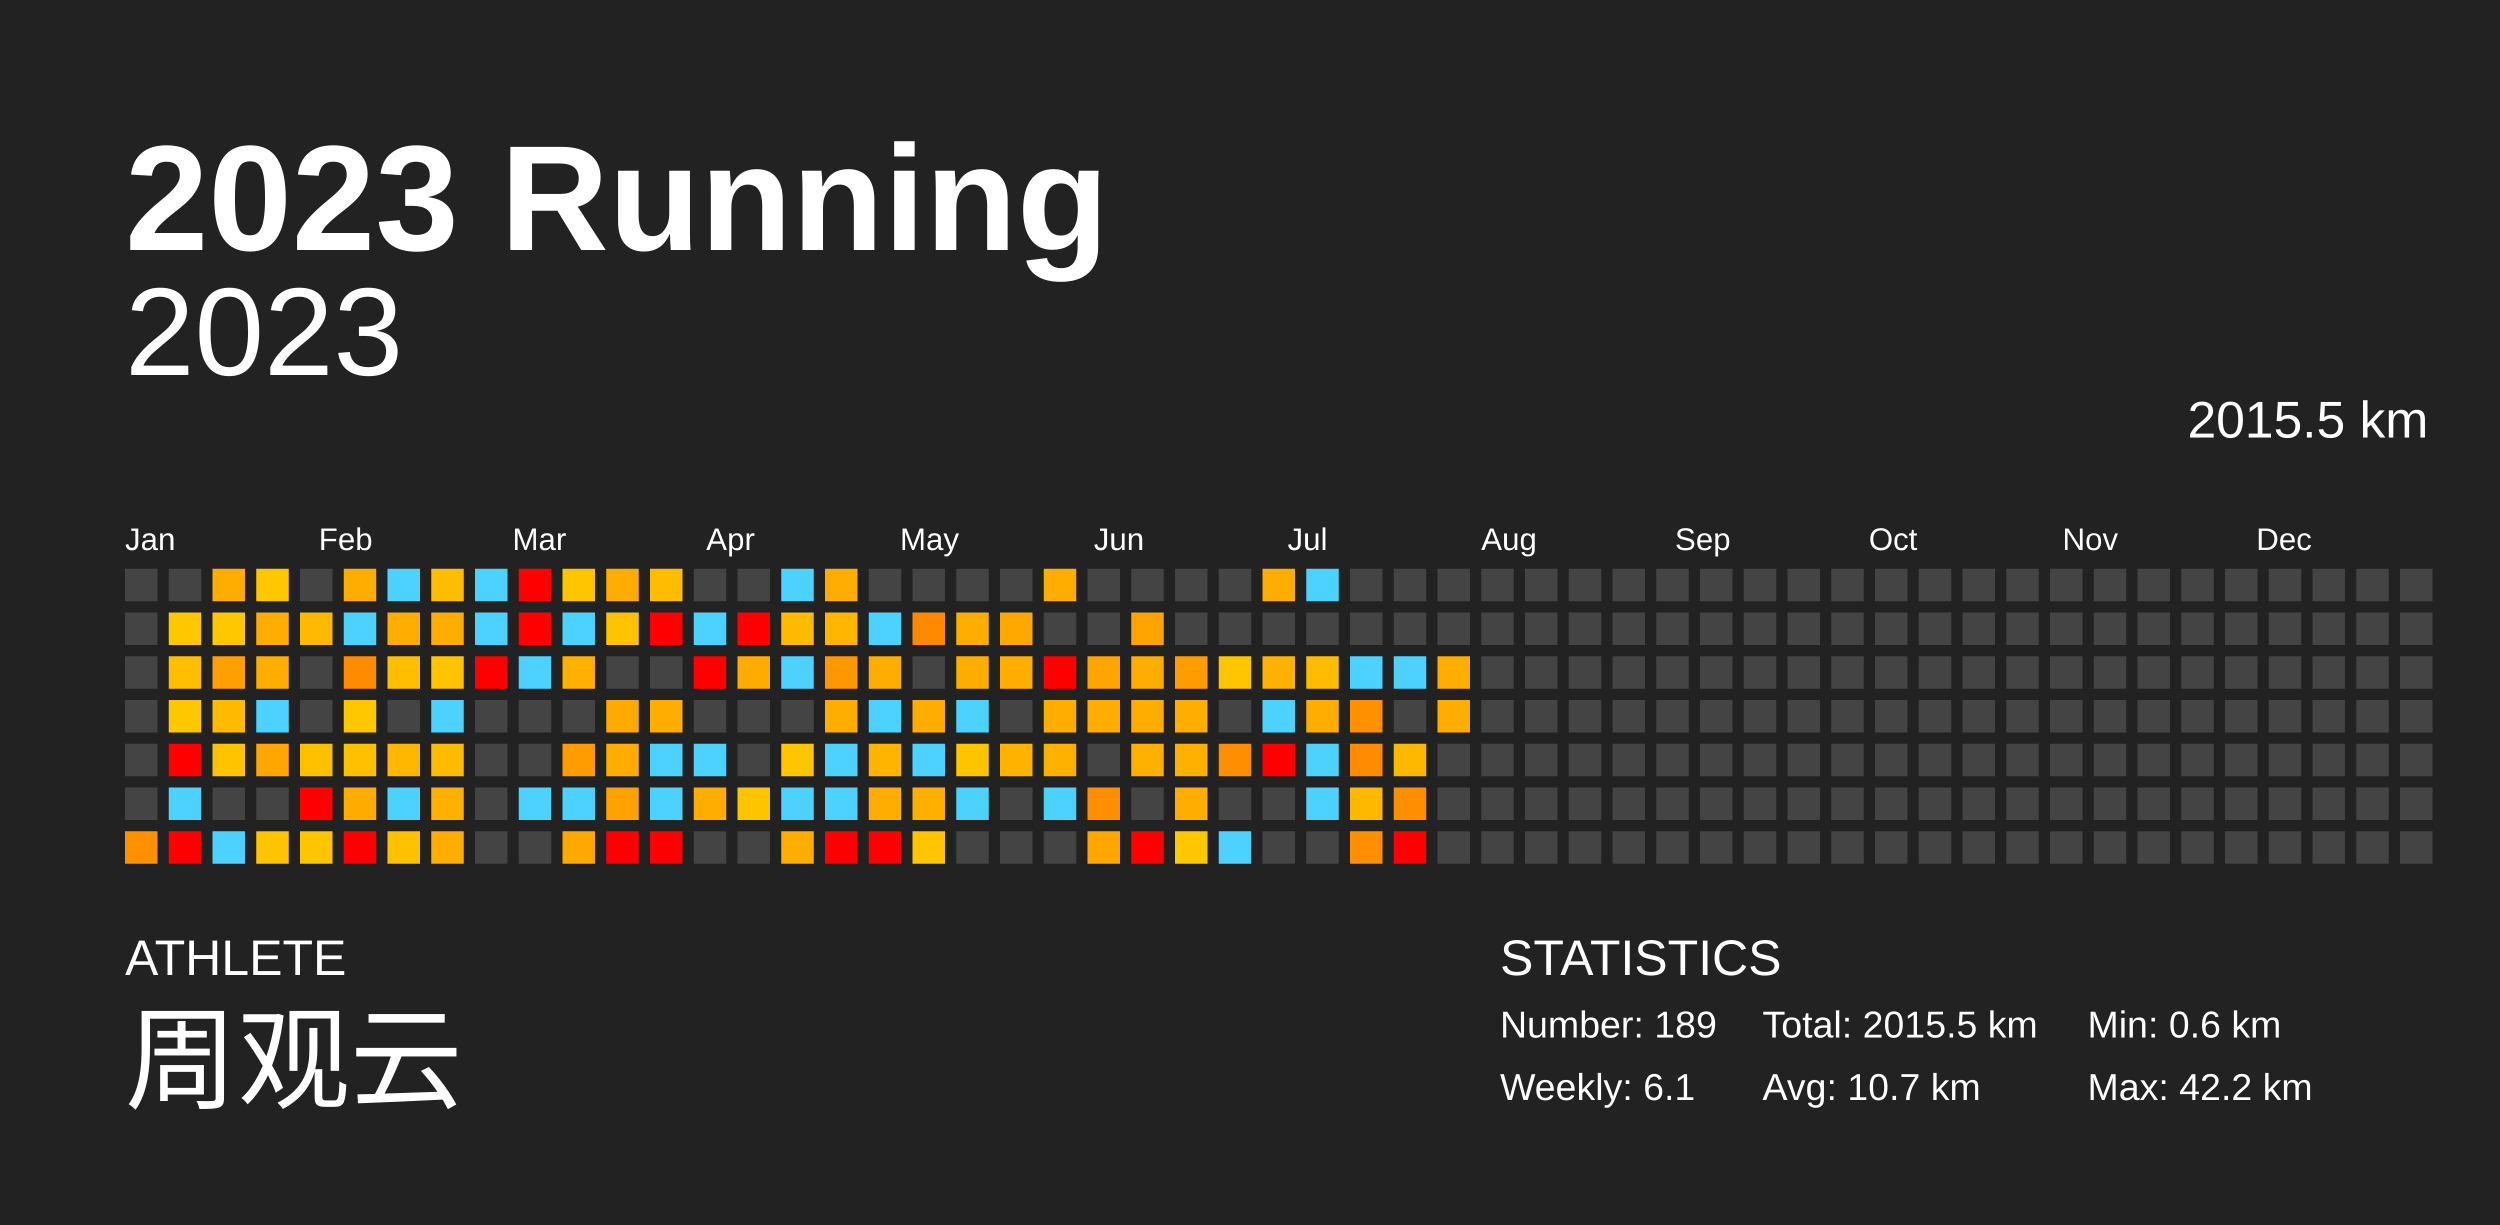
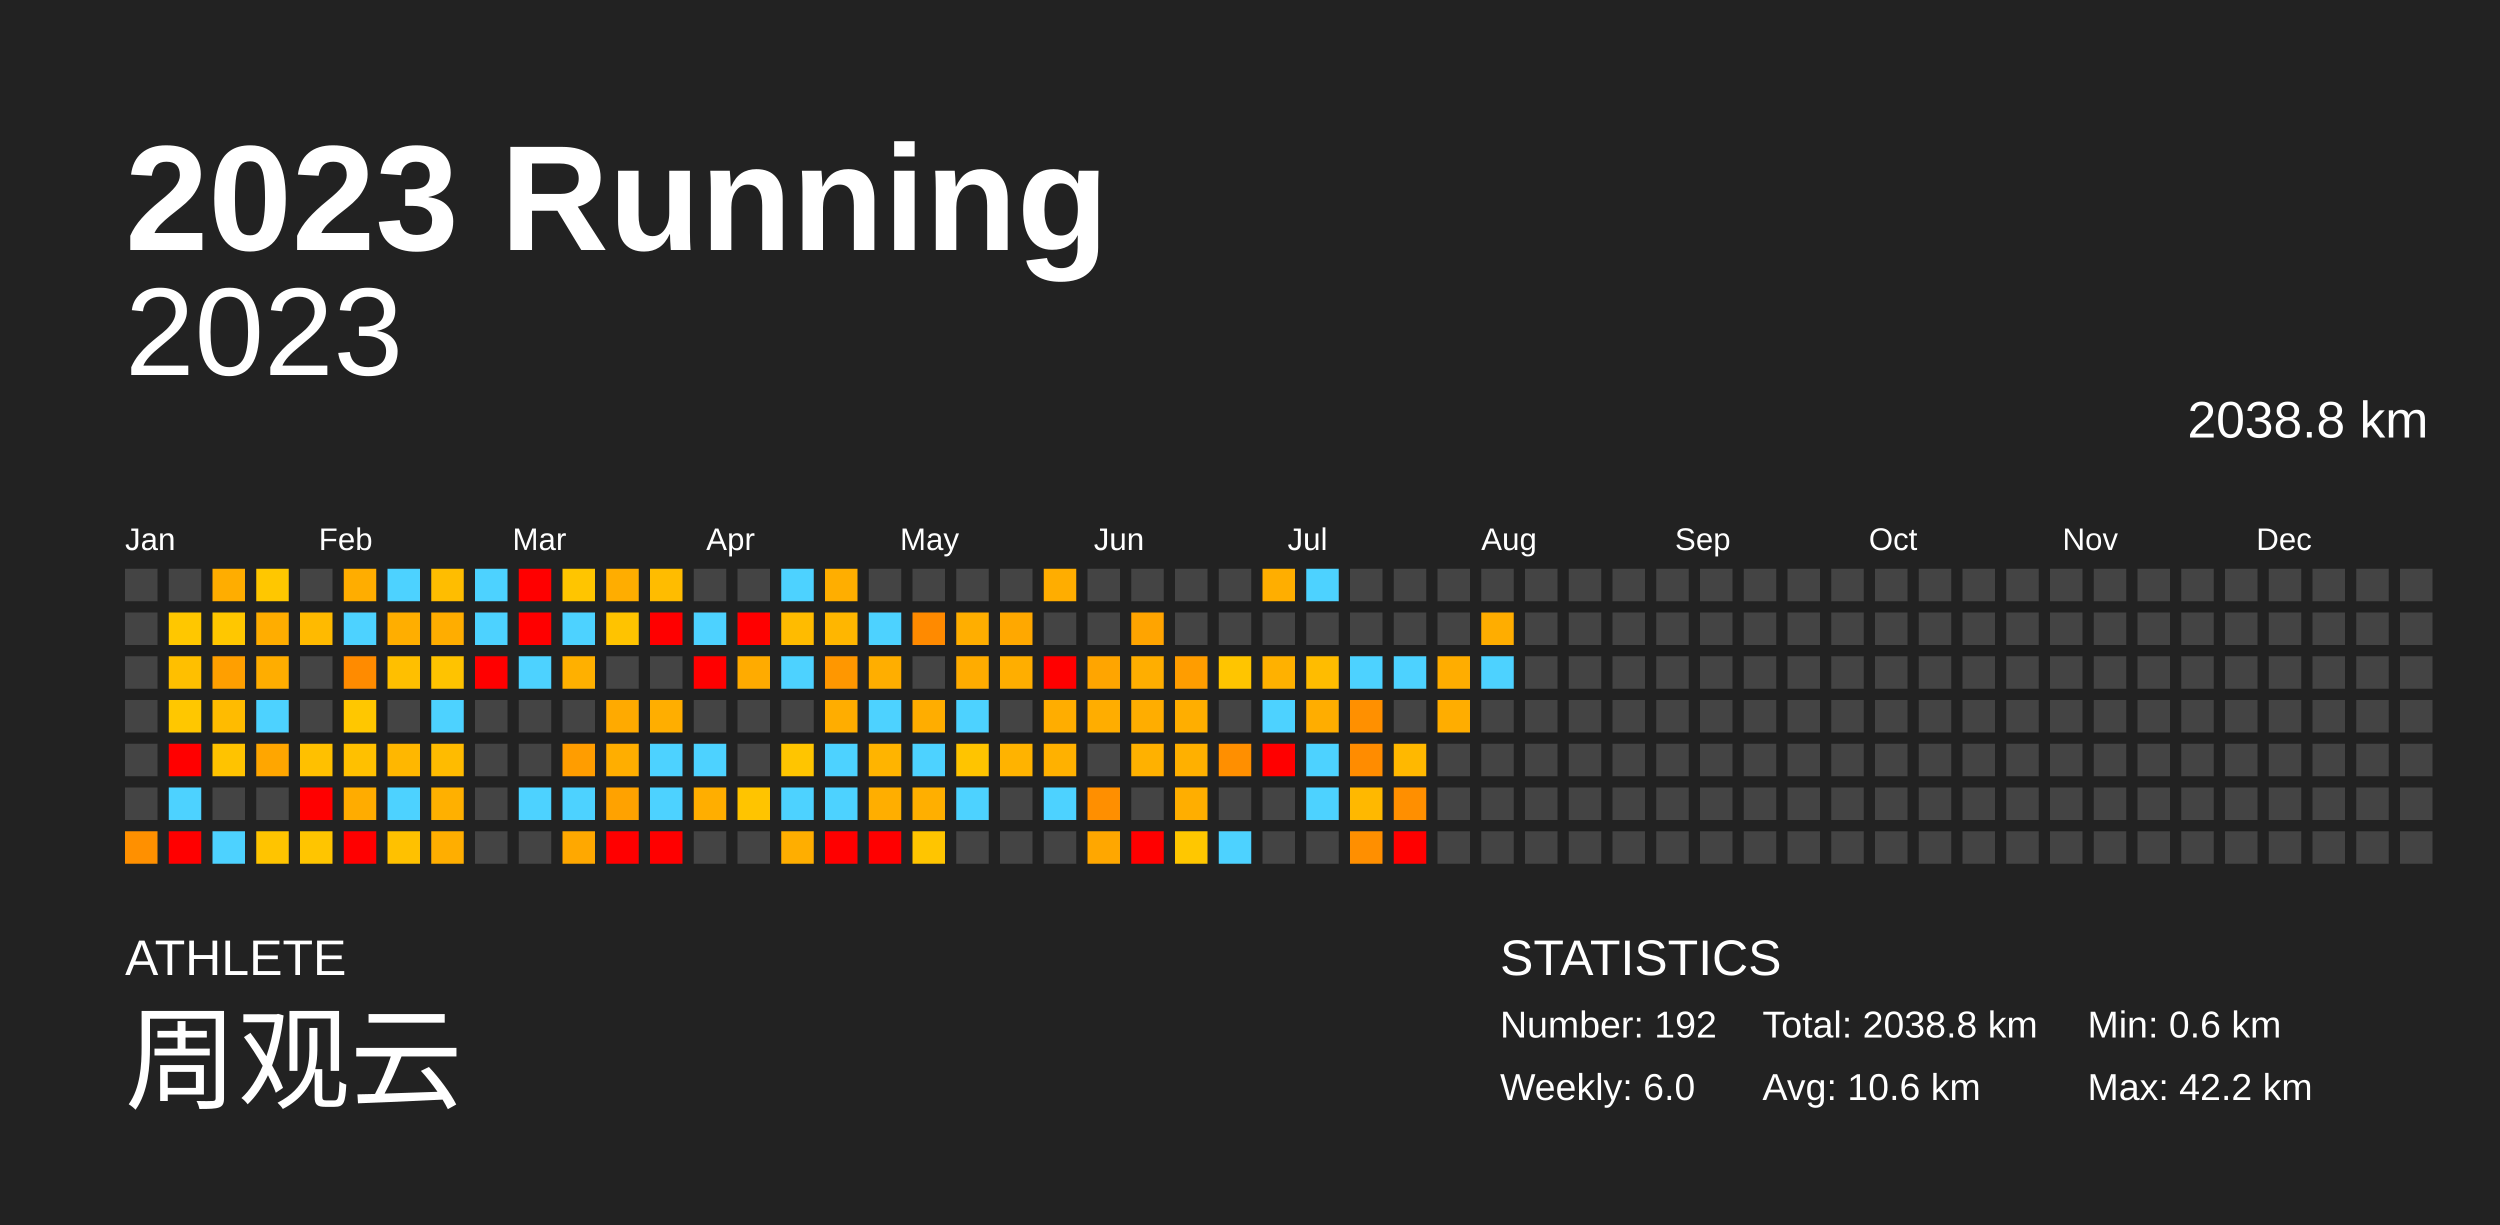
<svg xmlns="http://www.w3.org/2000/svg" baseProfile="full" height="98mm" version="1.1" viewBox="0,0,200,98" width="200mm">
  <defs />
  <rect fill="#222222" height="98" width="200" x="0" y="0" />
  <text fill="#FFFFFF" style="font-size:12px; font-family:Arial; font-weight:bold;" x="10" y="20">2023 Running</text>
  <text fill="#FFFFFF" style="font-size:4px; font-family:Arial" x="10" y="78">ATHLETE</text>
  <text fill="#FFFFFF" style="font-size:9px; font-family:Arial" x="10" y="88">周观云</text>
  <text fill="#FFFFFF" style="font-size:4px; font-family:Arial" x="120" y="78">STATISTICS</text>
-   <text fill="#FFFFFF" style="font-size:3px; font-family:Arial" x="120" y="83">Number: 189</text>
-   <text fill="#FFFFFF" style="font-size:3px; font-family:Arial" x="120" y="88">Weekly: 6.1</text>
-   <text fill="#FFFFFF" style="font-size:3px; font-family:Arial" x="141" y="83">Total: 2015.5 km</text>
-   <text fill="#FFFFFF" style="font-size:3px; font-family:Arial" x="141" y="88">Avg: 10.7 km</text>
+   <text fill="#FFFFFF" style="font-size:3px; font-family:Arial" x="120" y="83">Number: 192</text>
+   <text fill="#FFFFFF" style="font-size:3px; font-family:Arial" x="120" y="88">Weekly: 6.0</text>
+   <text fill="#FFFFFF" style="font-size:3px; font-family:Arial" x="141" y="83">Total: 2038.8 km</text>
+   <text fill="#FFFFFF" style="font-size:3px; font-family:Arial" x="141" y="88">Avg: 10.6 km</text>
  <text fill="#FFFFFF" style="font-size:3px; font-family:Arial" x="167" y="83">Min: 0.6 km</text>
  <text fill="#FFFFFF" style="font-size:3px; font-family:Arial" x="167" y="88">Max: 42.2 km</text>
  <text alignment-baseline="hanging" fill="#FFFFFF" style="font-size:10.0px; font-family:Arial;" x="10" y="30">2023</text>
-   <text alignment-baseline="hanging" fill="#FFFFFF" style="font-size:4.125px; font-family:Arial;" x="175" y="35">2015.5 km</text>
+   <text alignment-baseline="hanging" fill="#FFFFFF" style="font-size:4.125px; font-family:Arial;" x="175" y="35">2038.8 km</text>
  <text fill="#FFFFFF" style="font-size:2.5px; font-family:Arial" x="10.0" y="44">Jan</text>
  <text fill="#FFFFFF" style="font-size:2.5px; font-family:Arial" x="25.5" y="44">Feb</text>
  <text fill="#FFFFFF" style="font-size:2.5px; font-family:Arial" x="41.0" y="44">Mar</text>
  <text fill="#FFFFFF" style="font-size:2.5px; font-family:Arial" x="56.5" y="44">Apr</text>
  <text fill="#FFFFFF" style="font-size:2.5px; font-family:Arial" x="72.0" y="44">May</text>
  <text fill="#FFFFFF" style="font-size:2.5px; font-family:Arial" x="87.5" y="44">Jun</text>
  <text fill="#FFFFFF" style="font-size:2.5px; font-family:Arial" x="103.0" y="44">Jul</text>
  <text fill="#FFFFFF" style="font-size:2.5px; font-family:Arial" x="118.5" y="44">Aug</text>
  <text fill="#FFFFFF" style="font-size:2.5px; font-family:Arial" x="134.0" y="44">Sep</text>
  <text fill="#FFFFFF" style="font-size:2.5px; font-family:Arial" x="149.5" y="44">Oct</text>
  <text fill="#FFFFFF" style="font-size:2.5px; font-family:Arial" x="165.0" y="44">Nov</text>
  <text fill="#FFFFFF" style="font-size:2.5px; font-family:Arial" x="180.5" y="44">Dec</text>
  <rect fill="#444444" height="2.6" width="2.6" x="10.0" y="45.5" />
  <rect fill="#444444" height="2.6" width="2.6" x="10.0" y="49.0" />
  <rect fill="#444444" height="2.6" width="2.6" x="10.0" y="52.5" />
  <rect fill="#444444" height="2.6" width="2.6" x="10.0" y="56.0" />
  <rect fill="#444444" height="2.6" width="2.6" x="10.0" y="59.5" />
  <rect fill="#444444" height="2.6" width="2.6" x="10.0" y="63.0" />
  <rect fill="#ff9000" height="2.6" width="2.6" x="10.0" y="66.5" />
  <rect fill="#444444" height="2.6" width="2.6" x="13.5" y="45.5" />
  <rect fill="#ffc700" height="2.6" width="2.6" x="13.5" y="49.0" />
  <rect fill="#ffbf00" height="2.6" width="2.6" x="13.5" y="52.5" />
  <rect fill="#ffc700" height="2.6" width="2.6" x="13.5" y="56.0" />
  <rect fill="red" height="2.6" width="2.6" x="13.5" y="59.5" />
  <rect fill="#4dd2ff" height="2.6" width="2.6" x="13.5" y="63.0" />
  <rect fill="red" height="2.6" width="2.6" x="13.5" y="66.5" />
  <rect fill="#ffad00" height="2.6" width="2.6" x="17.0" y="45.5" />
  <rect fill="#ffc700" height="2.6" width="2.6" x="17.0" y="49.0" />
  <rect fill="#ff9f00" height="2.6" width="2.6" x="17.0" y="52.5" />
  <rect fill="#ffbb00" height="2.6" width="2.6" x="17.0" y="56.0" />
  <rect fill="#ffc300" height="2.6" width="2.6" x="17.0" y="59.5" />
  <rect fill="#444444" height="2.6" width="2.6" x="17.0" y="63.0" />
  <rect fill="#4dd2ff" height="2.6" width="2.6" x="17.0" y="66.5" />
  <rect fill="#ffc700" height="2.6" width="2.6" x="20.5" y="45.5" />
  <rect fill="#ffad00" height="2.6" width="2.6" x="20.5" y="49.0" />
  <rect fill="#ffad00" height="2.6" width="2.6" x="20.5" y="52.5" />
  <rect fill="#4dd2ff" height="2.6" width="2.6" x="20.5" y="56.0" />
  <rect fill="#ffa600" height="2.6" width="2.6" x="20.5" y="59.5" />
  <rect fill="#444444" height="2.6" width="2.6" x="20.5" y="63.0" />
  <rect fill="#ffc400" height="2.6" width="2.6" x="20.5" y="66.5" />
  <rect fill="#444444" height="2.6" width="2.6" x="24.0" y="45.5" />
  <rect fill="#ffba00" height="2.6" width="2.6" x="24.0" y="49.0" />
  <rect fill="#444444" height="2.6" width="2.6" x="24.0" y="52.5" />
  <rect fill="#444444" height="2.6" width="2.6" x="24.0" y="56.0" />
  <rect fill="#ffc000" height="2.6" width="2.6" x="24.0" y="59.5" />
  <rect fill="red" height="2.6" width="2.6" x="24.0" y="63.0" />
  <rect fill="#ffc500" height="2.6" width="2.6" x="24.0" y="66.5" />
  <rect fill="#ffad00" height="2.6" width="2.6" x="27.5" y="45.5" />
  <rect fill="#4dd2ff" height="2.6" width="2.6" x="27.5" y="49.0" />
  <rect fill="#ff8b00" height="2.6" width="2.6" x="27.5" y="52.5" />
  <rect fill="#ffc700" height="2.6" width="2.6" x="27.5" y="56.0" />
  <rect fill="#ffc000" height="2.6" width="2.6" x="27.5" y="59.5" />
  <rect fill="#ffac00" height="2.6" width="2.6" x="27.5" y="63.0" />
  <rect fill="red" height="2.6" width="2.6" x="27.5" y="66.5" />
  <rect fill="#4dd2ff" height="2.6" width="2.6" x="31.0" y="45.5" />
  <rect fill="#ffae00" height="2.6" width="2.6" x="31.0" y="49.0" />
  <rect fill="#ffbf00" height="2.6" width="2.6" x="31.0" y="52.5" />
  <rect fill="#444444" height="2.6" width="2.6" x="31.0" y="56.0" />
  <rect fill="#ffb700" height="2.6" width="2.6" x="31.0" y="59.5" />
  <rect fill="#4dd2ff" height="2.6" width="2.6" x="31.0" y="63.0" />
  <rect fill="#ffc100" height="2.6" width="2.6" x="31.0" y="66.5" />
  <rect fill="#ffbd00" height="2.6" width="2.6" x="34.5" y="45.5" />
  <rect fill="#ffad00" height="2.6" width="2.6" x="34.5" y="49.0" />
  <rect fill="#ffc300" height="2.6" width="2.6" x="34.5" y="52.5" />
  <rect fill="#4dd2ff" height="2.6" width="2.6" x="34.5" y="56.0" />
  <rect fill="#ffbb00" height="2.6" width="2.6" x="34.5" y="59.5" />
  <rect fill="#ffb000" height="2.6" width="2.6" x="34.5" y="63.0" />
  <rect fill="#ffae00" height="2.6" width="2.6" x="34.5" y="66.5" />
  <rect fill="#4dd2ff" height="2.6" width="2.6" x="38.0" y="45.5" />
  <rect fill="#4dd2ff" height="2.6" width="2.6" x="38.0" y="49.0" />
  <rect fill="red" height="2.6" width="2.6" x="38.0" y="52.5" />
  <rect fill="#444444" height="2.6" width="2.6" x="38.0" y="56.0" />
  <rect fill="#444444" height="2.6" width="2.6" x="38.0" y="59.5" />
  <rect fill="#444444" height="2.6" width="2.6" x="38.0" y="63.0" />
  <rect fill="#444444" height="2.6" width="2.6" x="38.0" y="66.5" />
  <rect fill="red" height="2.6" width="2.6" x="41.5" y="45.5" />
  <rect fill="red" height="2.6" width="2.6" x="41.5" y="49.0" />
  <rect fill="#4dd2ff" height="2.6" width="2.6" x="41.5" y="52.5" />
  <rect fill="#444444" height="2.6" width="2.6" x="41.5" y="56.0" />
  <rect fill="#444444" height="2.6" width="2.6" x="41.5" y="59.5" />
  <rect fill="#4dd2ff" height="2.6" width="2.6" x="41.5" y="63.0" />
  <rect fill="#444444" height="2.6" width="2.6" x="41.5" y="66.5" />
  <rect fill="#ffc500" height="2.6" width="2.6" x="45.0" y="45.5" />
  <rect fill="#4dd2ff" height="2.6" width="2.6" x="45.0" y="49.0" />
  <rect fill="#ffb000" height="2.6" width="2.6" x="45.0" y="52.5" />
  <rect fill="#444444" height="2.6" width="2.6" x="45.0" y="56.0" />
  <rect fill="#ff9d00" height="2.6" width="2.6" x="45.0" y="59.5" />
  <rect fill="#4dd2ff" height="2.6" width="2.6" x="45.0" y="63.0" />
  <rect fill="#ffa800" height="2.6" width="2.6" x="45.0" y="66.5" />
  <rect fill="#ffad00" height="2.6" width="2.6" x="48.5" y="45.5" />
  <rect fill="#ffc300" height="2.6" width="2.6" x="48.5" y="49.0" />
  <rect fill="#444444" height="2.6" width="2.6" x="48.5" y="52.5" />
  <rect fill="#ffaa00" height="2.6" width="2.6" x="48.5" y="56.0" />
  <rect fill="#ffae00" height="2.6" width="2.6" x="48.5" y="59.5" />
  <rect fill="#ffa200" height="2.6" width="2.6" x="48.5" y="63.0" />
  <rect fill="red" height="2.6" width="2.6" x="48.5" y="66.5" />
  <rect fill="#ffbc00" height="2.6" width="2.6" x="52.0" y="45.5" />
  <rect fill="red" height="2.6" width="2.6" x="52.0" y="49.0" />
  <rect fill="#444444" height="2.6" width="2.6" x="52.0" y="52.5" />
  <rect fill="#ffae00" height="2.6" width="2.6" x="52.0" y="56.0" />
  <rect fill="#4dd2ff" height="2.6" width="2.6" x="52.0" y="59.5" />
  <rect fill="#4dd2ff" height="2.6" width="2.6" x="52.0" y="63.0" />
  <rect fill="red" height="2.6" width="2.6" x="52.0" y="66.5" />
  <rect fill="#444444" height="2.6" width="2.6" x="55.5" y="45.5" />
  <rect fill="#4dd2ff" height="2.6" width="2.6" x="55.5" y="49.0" />
  <rect fill="red" height="2.6" width="2.6" x="55.5" y="52.5" />
  <rect fill="#444444" height="2.6" width="2.6" x="55.5" y="56.0" />
  <rect fill="#4dd2ff" height="2.6" width="2.6" x="55.5" y="59.5" />
  <rect fill="#ffae00" height="2.6" width="2.6" x="55.5" y="63.0" />
  <rect fill="#444444" height="2.6" width="2.6" x="55.5" y="66.5" />
  <rect fill="#444444" height="2.6" width="2.6" x="59.0" y="45.5" />
  <rect fill="red" height="2.6" width="2.6" x="59.0" y="49.0" />
  <rect fill="#ffab00" height="2.6" width="2.6" x="59.0" y="52.5" />
  <rect fill="#444444" height="2.6" width="2.6" x="59.0" y="56.0" />
  <rect fill="#444444" height="2.6" width="2.6" x="59.0" y="59.5" />
  <rect fill="#ffc400" height="2.6" width="2.6" x="59.0" y="63.0" />
  <rect fill="#444444" height="2.6" width="2.6" x="59.0" y="66.5" />
  <rect fill="#4dd2ff" height="2.6" width="2.6" x="62.5" y="45.5" />
  <rect fill="#ffbb00" height="2.6" width="2.6" x="62.5" y="49.0" />
  <rect fill="#4dd2ff" height="2.6" width="2.6" x="62.5" y="52.5" />
  <rect fill="#444444" height="2.6" width="2.6" x="62.5" y="56.0" />
  <rect fill="#ffc500" height="2.6" width="2.6" x="62.5" y="59.5" />
  <rect fill="#4dd2ff" height="2.6" width="2.6" x="62.5" y="63.0" />
  <rect fill="#ffae00" height="2.6" width="2.6" x="62.5" y="66.5" />
  <rect fill="#ffae00" height="2.6" width="2.6" x="66.0" y="45.5" />
  <rect fill="#ffb600" height="2.6" width="2.6" x="66.0" y="49.0" />
  <rect fill="#ff9700" height="2.6" width="2.6" x="66.0" y="52.5" />
  <rect fill="#ffad00" height="2.6" width="2.6" x="66.0" y="56.0" />
  <rect fill="#4dd2ff" height="2.6" width="2.6" x="66.0" y="59.5" />
  <rect fill="#4dd2ff" height="2.6" width="2.6" x="66.0" y="63.0" />
  <rect fill="red" height="2.6" width="2.6" x="66.0" y="66.5" />
  <rect fill="#444444" height="2.6" width="2.6" x="69.5" y="45.5" />
  <rect fill="#4dd2ff" height="2.6" width="2.6" x="69.5" y="49.0" />
  <rect fill="#ffae00" height="2.6" width="2.6" x="69.5" y="52.5" />
  <rect fill="#4dd2ff" height="2.6" width="2.6" x="69.5" y="56.0" />
  <rect fill="#ffb400" height="2.6" width="2.6" x="69.5" y="59.5" />
  <rect fill="#ffae00" height="2.6" width="2.6" x="69.5" y="63.0" />
  <rect fill="red" height="2.6" width="2.6" x="69.5" y="66.5" />
  <rect fill="#444444" height="2.6" width="2.6" x="73.0" y="45.5" />
  <rect fill="#ff8a00" height="2.6" width="2.6" x="73.0" y="49.0" />
  <rect fill="#444444" height="2.6" width="2.6" x="73.0" y="52.5" />
  <rect fill="#ffad00" height="2.6" width="2.6" x="73.0" y="56.0" />
  <rect fill="#4dd2ff" height="2.6" width="2.6" x="73.0" y="59.5" />
  <rect fill="#ffaf00" height="2.6" width="2.6" x="73.0" y="63.0" />
  <rect fill="#ffc500" height="2.6" width="2.6" x="73.0" y="66.5" />
  <rect fill="#444444" height="2.6" width="2.6" x="76.5" y="45.5" />
  <rect fill="#ffae00" height="2.6" width="2.6" x="76.5" y="49.0" />
  <rect fill="#ffac00" height="2.6" width="2.6" x="76.5" y="52.5" />
  <rect fill="#4dd2ff" height="2.6" width="2.6" x="76.5" y="56.0" />
  <rect fill="#ffc400" height="2.6" width="2.6" x="76.5" y="59.5" />
  <rect fill="#4dd2ff" height="2.6" width="2.6" x="76.5" y="63.0" />
  <rect fill="#444444" height="2.6" width="2.6" x="76.5" y="66.5" />
  <rect fill="#444444" height="2.6" width="2.6" x="80.0" y="45.5" />
  <rect fill="#ffa800" height="2.6" width="2.6" x="80.0" y="49.0" />
  <rect fill="#ffae00" height="2.6" width="2.6" x="80.0" y="52.5" />
  <rect fill="#444444" height="2.6" width="2.6" x="80.0" y="56.0" />
  <rect fill="#ffb300" height="2.6" width="2.6" x="80.0" y="59.5" />
  <rect fill="#444444" height="2.6" width="2.6" x="80.0" y="63.0" />
  <rect fill="#444444" height="2.6" width="2.6" x="80.0" y="66.5" />
  <rect fill="#ffad00" height="2.6" width="2.6" x="83.5" y="45.5" />
  <rect fill="#444444" height="2.6" width="2.6" x="83.5" y="49.0" />
  <rect fill="red" height="2.6" width="2.6" x="83.5" y="52.5" />
  <rect fill="#ffad00" height="2.6" width="2.6" x="83.5" y="56.0" />
  <rect fill="#ffb100" height="2.6" width="2.6" x="83.5" y="59.5" />
  <rect fill="#4dd2ff" height="2.6" width="2.6" x="83.5" y="63.0" />
  <rect fill="#444444" height="2.6" width="2.6" x="83.5" y="66.5" />
  <rect fill="#444444" height="2.6" width="2.6" x="87.0" y="45.5" />
  <rect fill="#444444" height="2.6" width="2.6" x="87.0" y="49.0" />
  <rect fill="#ffa500" height="2.6" width="2.6" x="87.0" y="52.5" />
  <rect fill="#ffad00" height="2.6" width="2.6" x="87.0" y="56.0" />
  <rect fill="#444444" height="2.6" width="2.6" x="87.0" y="59.5" />
  <rect fill="#ff8f00" height="2.6" width="2.6" x="87.0" y="63.0" />
  <rect fill="#ffa700" height="2.6" width="2.6" x="87.0" y="66.5" />
  <rect fill="#444444" height="2.6" width="2.6" x="90.5" y="45.5" />
  <rect fill="#ffa400" height="2.6" width="2.6" x="90.5" y="49.0" />
  <rect fill="#ffae00" height="2.6" width="2.6" x="90.5" y="52.5" />
  <rect fill="#ffad00" height="2.6" width="2.6" x="90.5" y="56.0" />
  <rect fill="#ffb100" height="2.6" width="2.6" x="90.5" y="59.5" />
  <rect fill="#444444" height="2.6" width="2.6" x="90.5" y="63.0" />
  <rect fill="red" height="2.6" width="2.6" x="90.5" y="66.5" />
  <rect fill="#444444" height="2.6" width="2.6" x="94.0" y="45.5" />
  <rect fill="#444444" height="2.6" width="2.6" x="94.0" y="49.0" />
  <rect fill="#ff9d00" height="2.6" width="2.6" x="94.0" y="52.5" />
  <rect fill="#ffae00" height="2.6" width="2.6" x="94.0" y="56.0" />
  <rect fill="#ffb000" height="2.6" width="2.6" x="94.0" y="59.5" />
  <rect fill="#ffae00" height="2.6" width="2.6" x="94.0" y="63.0" />
  <rect fill="#ffc700" height="2.6" width="2.6" x="94.0" y="66.5" />
  <rect fill="#444444" height="2.6" width="2.6" x="97.5" y="45.5" />
  <rect fill="#444444" height="2.6" width="2.6" x="97.5" y="49.0" />
  <rect fill="#ffc500" height="2.6" width="2.6" x="97.5" y="52.5" />
  <rect fill="#444444" height="2.6" width="2.6" x="97.5" y="56.0" />
  <rect fill="#ff8f00" height="2.6" width="2.6" x="97.5" y="59.5" />
  <rect fill="#444444" height="2.6" width="2.6" x="97.5" y="63.0" />
  <rect fill="#4dd2ff" height="2.6" width="2.6" x="97.5" y="66.5" />
  <rect fill="#ffae00" height="2.6" width="2.6" x="101.0" y="45.5" />
  <rect fill="#444444" height="2.6" width="2.6" x="101.0" y="49.0" />
  <rect fill="#ffb100" height="2.6" width="2.6" x="101.0" y="52.5" />
  <rect fill="#4dd2ff" height="2.6" width="2.6" x="101.0" y="56.0" />
  <rect fill="red" height="2.6" width="2.6" x="101.0" y="59.5" />
  <rect fill="#444444" height="2.6" width="2.6" x="101.0" y="63.0" />
  <rect fill="#444444" height="2.6" width="2.6" x="101.0" y="66.5" />
  <rect fill="#4dd2ff" height="2.6" width="2.6" x="104.5" y="45.5" />
  <rect fill="#444444" height="2.6" width="2.6" x="104.5" y="49.0" />
  <rect fill="#ffbc00" height="2.6" width="2.6" x="104.5" y="52.5" />
  <rect fill="#ffad00" height="2.6" width="2.6" x="104.5" y="56.0" />
  <rect fill="#4dd2ff" height="2.6" width="2.6" x="104.5" y="59.5" />
  <rect fill="#4dd2ff" height="2.6" width="2.6" x="104.5" y="63.0" />
  <rect fill="#444444" height="2.6" width="2.6" x="104.5" y="66.5" />
  <rect fill="#444444" height="2.6" width="2.6" x="108.0" y="45.5" />
  <rect fill="#444444" height="2.6" width="2.6" x="108.0" y="49.0" />
  <rect fill="#4dd2ff" height="2.6" width="2.6" x="108.0" y="52.5" />
  <rect fill="#ff9000" height="2.6" width="2.6" x="108.0" y="56.0" />
  <rect fill="#ff8c00" height="2.6" width="2.6" x="108.0" y="59.5" />
  <rect fill="#ffb800" height="2.6" width="2.6" x="108.0" y="63.0" />
  <rect fill="#ff8f00" height="2.6" width="2.6" x="108.0" y="66.5" />
  <rect fill="#444444" height="2.6" width="2.6" x="111.5" y="45.5" />
  <rect fill="#444444" height="2.6" width="2.6" x="111.5" y="49.0" />
  <rect fill="#4dd2ff" height="2.6" width="2.6" x="111.5" y="52.5" />
  <rect fill="#444444" height="2.6" width="2.6" x="111.5" y="56.0" />
  <rect fill="#ffb800" height="2.6" width="2.6" x="111.5" y="59.5" />
  <rect fill="#ff8f00" height="2.6" width="2.6" x="111.5" y="63.0" />
  <rect fill="red" height="2.6" width="2.6" x="111.5" y="66.5" />
  <rect fill="#444444" height="2.6" width="2.6" x="115.0" y="45.5" />
  <rect fill="#444444" height="2.6" width="2.6" x="115.0" y="49.0" />
  <rect fill="#ffad00" height="2.6" width="2.6" x="115.0" y="52.5" />
  <rect fill="#ffad00" height="2.6" width="2.6" x="115.0" y="56.0" />
  <rect fill="#444444" height="2.6" width="2.6" x="115.0" y="59.5" />
  <rect fill="#444444" height="2.6" width="2.6" x="115.0" y="63.0" />
  <rect fill="#444444" height="2.6" width="2.6" x="115.0" y="66.5" />
  <rect fill="#444444" height="2.6" width="2.6" x="118.5" y="45.5" />
-   <rect fill="#444444" height="2.6" width="2.6" x="118.5" y="49.0" />
-   <rect fill="#444444" height="2.6" width="2.6" x="118.5" y="52.5" />
+   <rect fill="#ffad00" height="2.6" width="2.6" x="118.5" y="49.0" />
+   <rect fill="#4dd2ff" height="2.6" width="2.6" x="118.5" y="52.5" />
  <rect fill="#444444" height="2.6" width="2.6" x="118.5" y="56.0" />
  <rect fill="#444444" height="2.6" width="2.6" x="118.5" y="59.5" />
  <rect fill="#444444" height="2.6" width="2.6" x="118.5" y="63.0" />
  <rect fill="#444444" height="2.6" width="2.6" x="118.5" y="66.5" />
  <rect fill="#444444" height="2.6" width="2.6" x="122.0" y="45.5" />
  <rect fill="#444444" height="2.6" width="2.6" x="122.0" y="49.0" />
  <rect fill="#444444" height="2.6" width="2.6" x="122.0" y="52.5" />
  <rect fill="#444444" height="2.6" width="2.6" x="122.0" y="56.0" />
  <rect fill="#444444" height="2.6" width="2.6" x="122.0" y="59.5" />
  <rect fill="#444444" height="2.6" width="2.6" x="122.0" y="63.0" />
  <rect fill="#444444" height="2.6" width="2.6" x="122.0" y="66.5" />
  <rect fill="#444444" height="2.6" width="2.6" x="125.5" y="45.5" />
  <rect fill="#444444" height="2.6" width="2.6" x="125.5" y="49.0" />
  <rect fill="#444444" height="2.6" width="2.6" x="125.5" y="52.5" />
  <rect fill="#444444" height="2.6" width="2.6" x="125.5" y="56.0" />
  <rect fill="#444444" height="2.6" width="2.6" x="125.5" y="59.5" />
  <rect fill="#444444" height="2.6" width="2.6" x="125.5" y="63.0" />
  <rect fill="#444444" height="2.6" width="2.6" x="125.5" y="66.5" />
  <rect fill="#444444" height="2.6" width="2.6" x="129.0" y="45.5" />
  <rect fill="#444444" height="2.6" width="2.6" x="129.0" y="49.0" />
  <rect fill="#444444" height="2.6" width="2.6" x="129.0" y="52.5" />
  <rect fill="#444444" height="2.6" width="2.6" x="129.0" y="56.0" />
  <rect fill="#444444" height="2.6" width="2.6" x="129.0" y="59.5" />
  <rect fill="#444444" height="2.6" width="2.6" x="129.0" y="63.0" />
  <rect fill="#444444" height="2.6" width="2.6" x="129.0" y="66.5" />
  <rect fill="#444444" height="2.6" width="2.6" x="132.5" y="45.5" />
  <rect fill="#444444" height="2.6" width="2.6" x="132.5" y="49.0" />
  <rect fill="#444444" height="2.6" width="2.6" x="132.5" y="52.5" />
  <rect fill="#444444" height="2.6" width="2.6" x="132.5" y="56.0" />
  <rect fill="#444444" height="2.6" width="2.6" x="132.5" y="59.5" />
  <rect fill="#444444" height="2.6" width="2.6" x="132.5" y="63.0" />
  <rect fill="#444444" height="2.6" width="2.6" x="132.5" y="66.5" />
  <rect fill="#444444" height="2.6" width="2.6" x="136.0" y="45.5" />
  <rect fill="#444444" height="2.6" width="2.6" x="136.0" y="49.0" />
  <rect fill="#444444" height="2.6" width="2.6" x="136.0" y="52.5" />
  <rect fill="#444444" height="2.6" width="2.6" x="136.0" y="56.0" />
  <rect fill="#444444" height="2.6" width="2.6" x="136.0" y="59.5" />
  <rect fill="#444444" height="2.6" width="2.6" x="136.0" y="63.0" />
  <rect fill="#444444" height="2.6" width="2.6" x="136.0" y="66.5" />
  <rect fill="#444444" height="2.6" width="2.6" x="139.5" y="45.5" />
  <rect fill="#444444" height="2.6" width="2.6" x="139.5" y="49.0" />
  <rect fill="#444444" height="2.6" width="2.6" x="139.5" y="52.5" />
  <rect fill="#444444" height="2.6" width="2.6" x="139.5" y="56.0" />
  <rect fill="#444444" height="2.6" width="2.6" x="139.5" y="59.5" />
  <rect fill="#444444" height="2.6" width="2.6" x="139.5" y="63.0" />
  <rect fill="#444444" height="2.6" width="2.6" x="139.5" y="66.5" />
  <rect fill="#444444" height="2.6" width="2.6" x="143.0" y="45.5" />
  <rect fill="#444444" height="2.6" width="2.6" x="143.0" y="49.0" />
  <rect fill="#444444" height="2.6" width="2.6" x="143.0" y="52.5" />
  <rect fill="#444444" height="2.6" width="2.6" x="143.0" y="56.0" />
  <rect fill="#444444" height="2.6" width="2.6" x="143.0" y="59.5" />
  <rect fill="#444444" height="2.6" width="2.6" x="143.0" y="63.0" />
  <rect fill="#444444" height="2.6" width="2.6" x="143.0" y="66.5" />
  <rect fill="#444444" height="2.6" width="2.6" x="146.5" y="45.5" />
  <rect fill="#444444" height="2.6" width="2.6" x="146.5" y="49.0" />
  <rect fill="#444444" height="2.6" width="2.6" x="146.5" y="52.5" />
  <rect fill="#444444" height="2.6" width="2.6" x="146.5" y="56.0" />
  <rect fill="#444444" height="2.6" width="2.6" x="146.5" y="59.5" />
  <rect fill="#444444" height="2.6" width="2.6" x="146.5" y="63.0" />
  <rect fill="#444444" height="2.6" width="2.6" x="146.5" y="66.5" />
  <rect fill="#444444" height="2.6" width="2.6" x="150.0" y="45.5" />
  <rect fill="#444444" height="2.6" width="2.6" x="150.0" y="49.0" />
  <rect fill="#444444" height="2.6" width="2.6" x="150.0" y="52.5" />
  <rect fill="#444444" height="2.6" width="2.6" x="150.0" y="56.0" />
  <rect fill="#444444" height="2.6" width="2.6" x="150.0" y="59.5" />
  <rect fill="#444444" height="2.6" width="2.6" x="150.0" y="63.0" />
  <rect fill="#444444" height="2.6" width="2.6" x="150.0" y="66.5" />
  <rect fill="#444444" height="2.6" width="2.6" x="153.5" y="45.5" />
  <rect fill="#444444" height="2.6" width="2.6" x="153.5" y="49.0" />
  <rect fill="#444444" height="2.6" width="2.6" x="153.5" y="52.5" />
  <rect fill="#444444" height="2.6" width="2.6" x="153.5" y="56.0" />
  <rect fill="#444444" height="2.6" width="2.6" x="153.5" y="59.5" />
  <rect fill="#444444" height="2.6" width="2.6" x="153.5" y="63.0" />
  <rect fill="#444444" height="2.6" width="2.6" x="153.5" y="66.5" />
  <rect fill="#444444" height="2.6" width="2.6" x="157.0" y="45.5" />
  <rect fill="#444444" height="2.6" width="2.6" x="157.0" y="49.0" />
  <rect fill="#444444" height="2.6" width="2.6" x="157.0" y="52.5" />
  <rect fill="#444444" height="2.6" width="2.6" x="157.0" y="56.0" />
  <rect fill="#444444" height="2.6" width="2.6" x="157.0" y="59.5" />
  <rect fill="#444444" height="2.6" width="2.6" x="157.0" y="63.0" />
  <rect fill="#444444" height="2.6" width="2.6" x="157.0" y="66.5" />
  <rect fill="#444444" height="2.6" width="2.6" x="160.5" y="45.5" />
  <rect fill="#444444" height="2.6" width="2.6" x="160.5" y="49.0" />
  <rect fill="#444444" height="2.6" width="2.6" x="160.5" y="52.5" />
  <rect fill="#444444" height="2.6" width="2.6" x="160.5" y="56.0" />
  <rect fill="#444444" height="2.6" width="2.6" x="160.5" y="59.5" />
  <rect fill="#444444" height="2.6" width="2.6" x="160.5" y="63.0" />
  <rect fill="#444444" height="2.6" width="2.6" x="160.5" y="66.5" />
  <rect fill="#444444" height="2.6" width="2.6" x="164.0" y="45.5" />
  <rect fill="#444444" height="2.6" width="2.6" x="164.0" y="49.0" />
  <rect fill="#444444" height="2.6" width="2.6" x="164.0" y="52.5" />
  <rect fill="#444444" height="2.6" width="2.6" x="164.0" y="56.0" />
  <rect fill="#444444" height="2.6" width="2.6" x="164.0" y="59.5" />
  <rect fill="#444444" height="2.6" width="2.6" x="164.0" y="63.0" />
  <rect fill="#444444" height="2.6" width="2.6" x="164.0" y="66.5" />
  <rect fill="#444444" height="2.6" width="2.6" x="167.5" y="45.5" />
  <rect fill="#444444" height="2.6" width="2.6" x="167.5" y="49.0" />
  <rect fill="#444444" height="2.6" width="2.6" x="167.5" y="52.5" />
  <rect fill="#444444" height="2.6" width="2.6" x="167.5" y="56.0" />
  <rect fill="#444444" height="2.6" width="2.6" x="167.5" y="59.5" />
  <rect fill="#444444" height="2.6" width="2.6" x="167.5" y="63.0" />
  <rect fill="#444444" height="2.6" width="2.6" x="167.5" y="66.5" />
  <rect fill="#444444" height="2.6" width="2.6" x="171.0" y="45.5" />
  <rect fill="#444444" height="2.6" width="2.6" x="171.0" y="49.0" />
  <rect fill="#444444" height="2.6" width="2.6" x="171.0" y="52.5" />
  <rect fill="#444444" height="2.6" width="2.6" x="171.0" y="56.0" />
  <rect fill="#444444" height="2.6" width="2.6" x="171.0" y="59.5" />
  <rect fill="#444444" height="2.6" width="2.6" x="171.0" y="63.0" />
  <rect fill="#444444" height="2.6" width="2.6" x="171.0" y="66.5" />
  <rect fill="#444444" height="2.6" width="2.6" x="174.5" y="45.5" />
  <rect fill="#444444" height="2.6" width="2.6" x="174.5" y="49.0" />
  <rect fill="#444444" height="2.6" width="2.6" x="174.5" y="52.5" />
  <rect fill="#444444" height="2.6" width="2.6" x="174.5" y="56.0" />
  <rect fill="#444444" height="2.6" width="2.6" x="174.5" y="59.5" />
  <rect fill="#444444" height="2.6" width="2.6" x="174.5" y="63.0" />
  <rect fill="#444444" height="2.6" width="2.6" x="174.5" y="66.5" />
  <rect fill="#444444" height="2.6" width="2.6" x="178.0" y="45.5" />
  <rect fill="#444444" height="2.6" width="2.6" x="178.0" y="49.0" />
  <rect fill="#444444" height="2.6" width="2.6" x="178.0" y="52.5" />
  <rect fill="#444444" height="2.6" width="2.6" x="178.0" y="56.0" />
  <rect fill="#444444" height="2.6" width="2.6" x="178.0" y="59.5" />
  <rect fill="#444444" height="2.6" width="2.6" x="178.0" y="63.0" />
  <rect fill="#444444" height="2.6" width="2.6" x="178.0" y="66.5" />
  <rect fill="#444444" height="2.6" width="2.6" x="181.5" y="45.5" />
  <rect fill="#444444" height="2.6" width="2.6" x="181.5" y="49.0" />
  <rect fill="#444444" height="2.6" width="2.6" x="181.5" y="52.5" />
  <rect fill="#444444" height="2.6" width="2.6" x="181.5" y="56.0" />
  <rect fill="#444444" height="2.6" width="2.6" x="181.5" y="59.5" />
  <rect fill="#444444" height="2.6" width="2.6" x="181.5" y="63.0" />
  <rect fill="#444444" height="2.6" width="2.6" x="181.5" y="66.5" />
  <rect fill="#444444" height="2.6" width="2.6" x="185.0" y="45.5" />
  <rect fill="#444444" height="2.6" width="2.6" x="185.0" y="49.0" />
  <rect fill="#444444" height="2.6" width="2.6" x="185.0" y="52.5" />
  <rect fill="#444444" height="2.6" width="2.6" x="185.0" y="56.0" />
  <rect fill="#444444" height="2.6" width="2.6" x="185.0" y="59.5" />
  <rect fill="#444444" height="2.6" width="2.6" x="185.0" y="63.0" />
  <rect fill="#444444" height="2.6" width="2.6" x="185.0" y="66.5" />
  <rect fill="#444444" height="2.6" width="2.6" x="188.5" y="45.5" />
  <rect fill="#444444" height="2.6" width="2.6" x="188.5" y="49.0" />
  <rect fill="#444444" height="2.6" width="2.6" x="188.5" y="52.5" />
  <rect fill="#444444" height="2.6" width="2.6" x="188.5" y="56.0" />
  <rect fill="#444444" height="2.6" width="2.6" x="188.5" y="59.5" />
  <rect fill="#444444" height="2.6" width="2.6" x="188.5" y="63.0" />
  <rect fill="#444444" height="2.6" width="2.6" x="188.5" y="66.5" />
  <rect fill="#444444" height="2.6" width="2.6" x="192.0" y="45.5" />
  <rect fill="#444444" height="2.6" width="2.6" x="192.0" y="49.0" />
  <rect fill="#444444" height="2.6" width="2.6" x="192.0" y="52.5" />
  <rect fill="#444444" height="2.6" width="2.6" x="192.0" y="56.0" />
  <rect fill="#444444" height="2.6" width="2.6" x="192.0" y="59.5" />
  <rect fill="#444444" height="2.6" width="2.6" x="192.0" y="63.0" />
  <rect fill="#444444" height="2.6" width="2.6" x="192.0" y="66.5" />
</svg>
